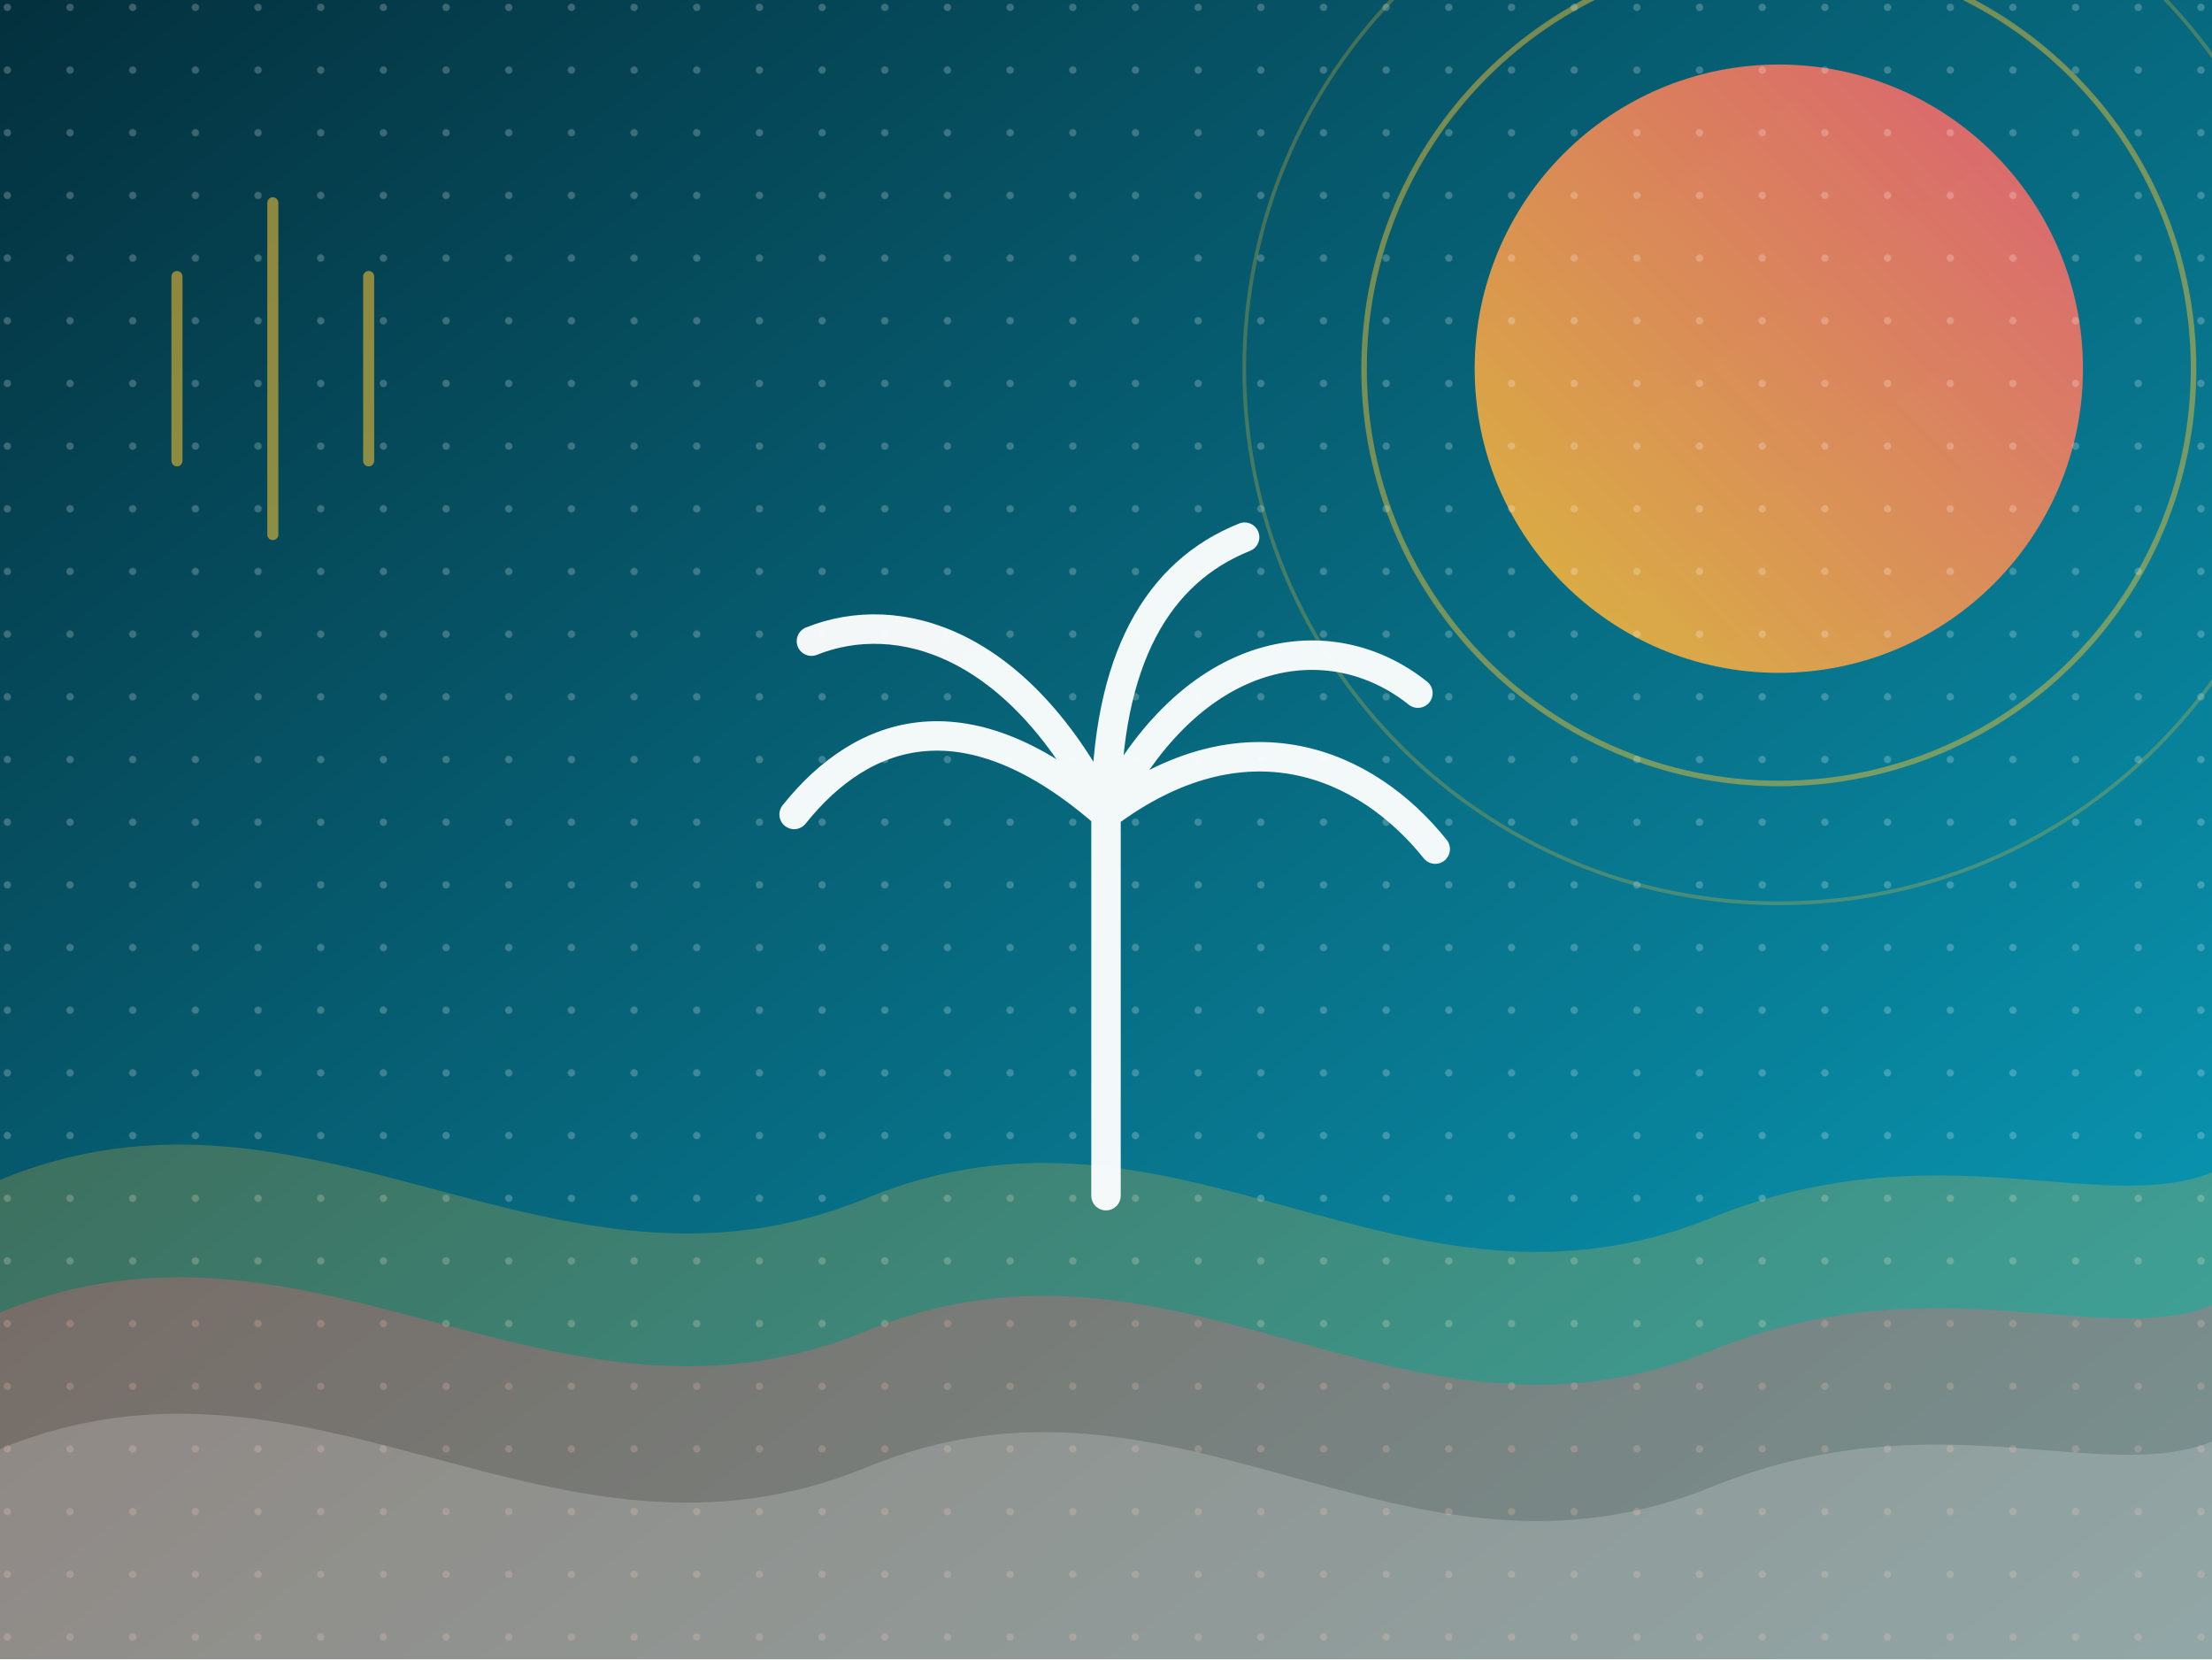
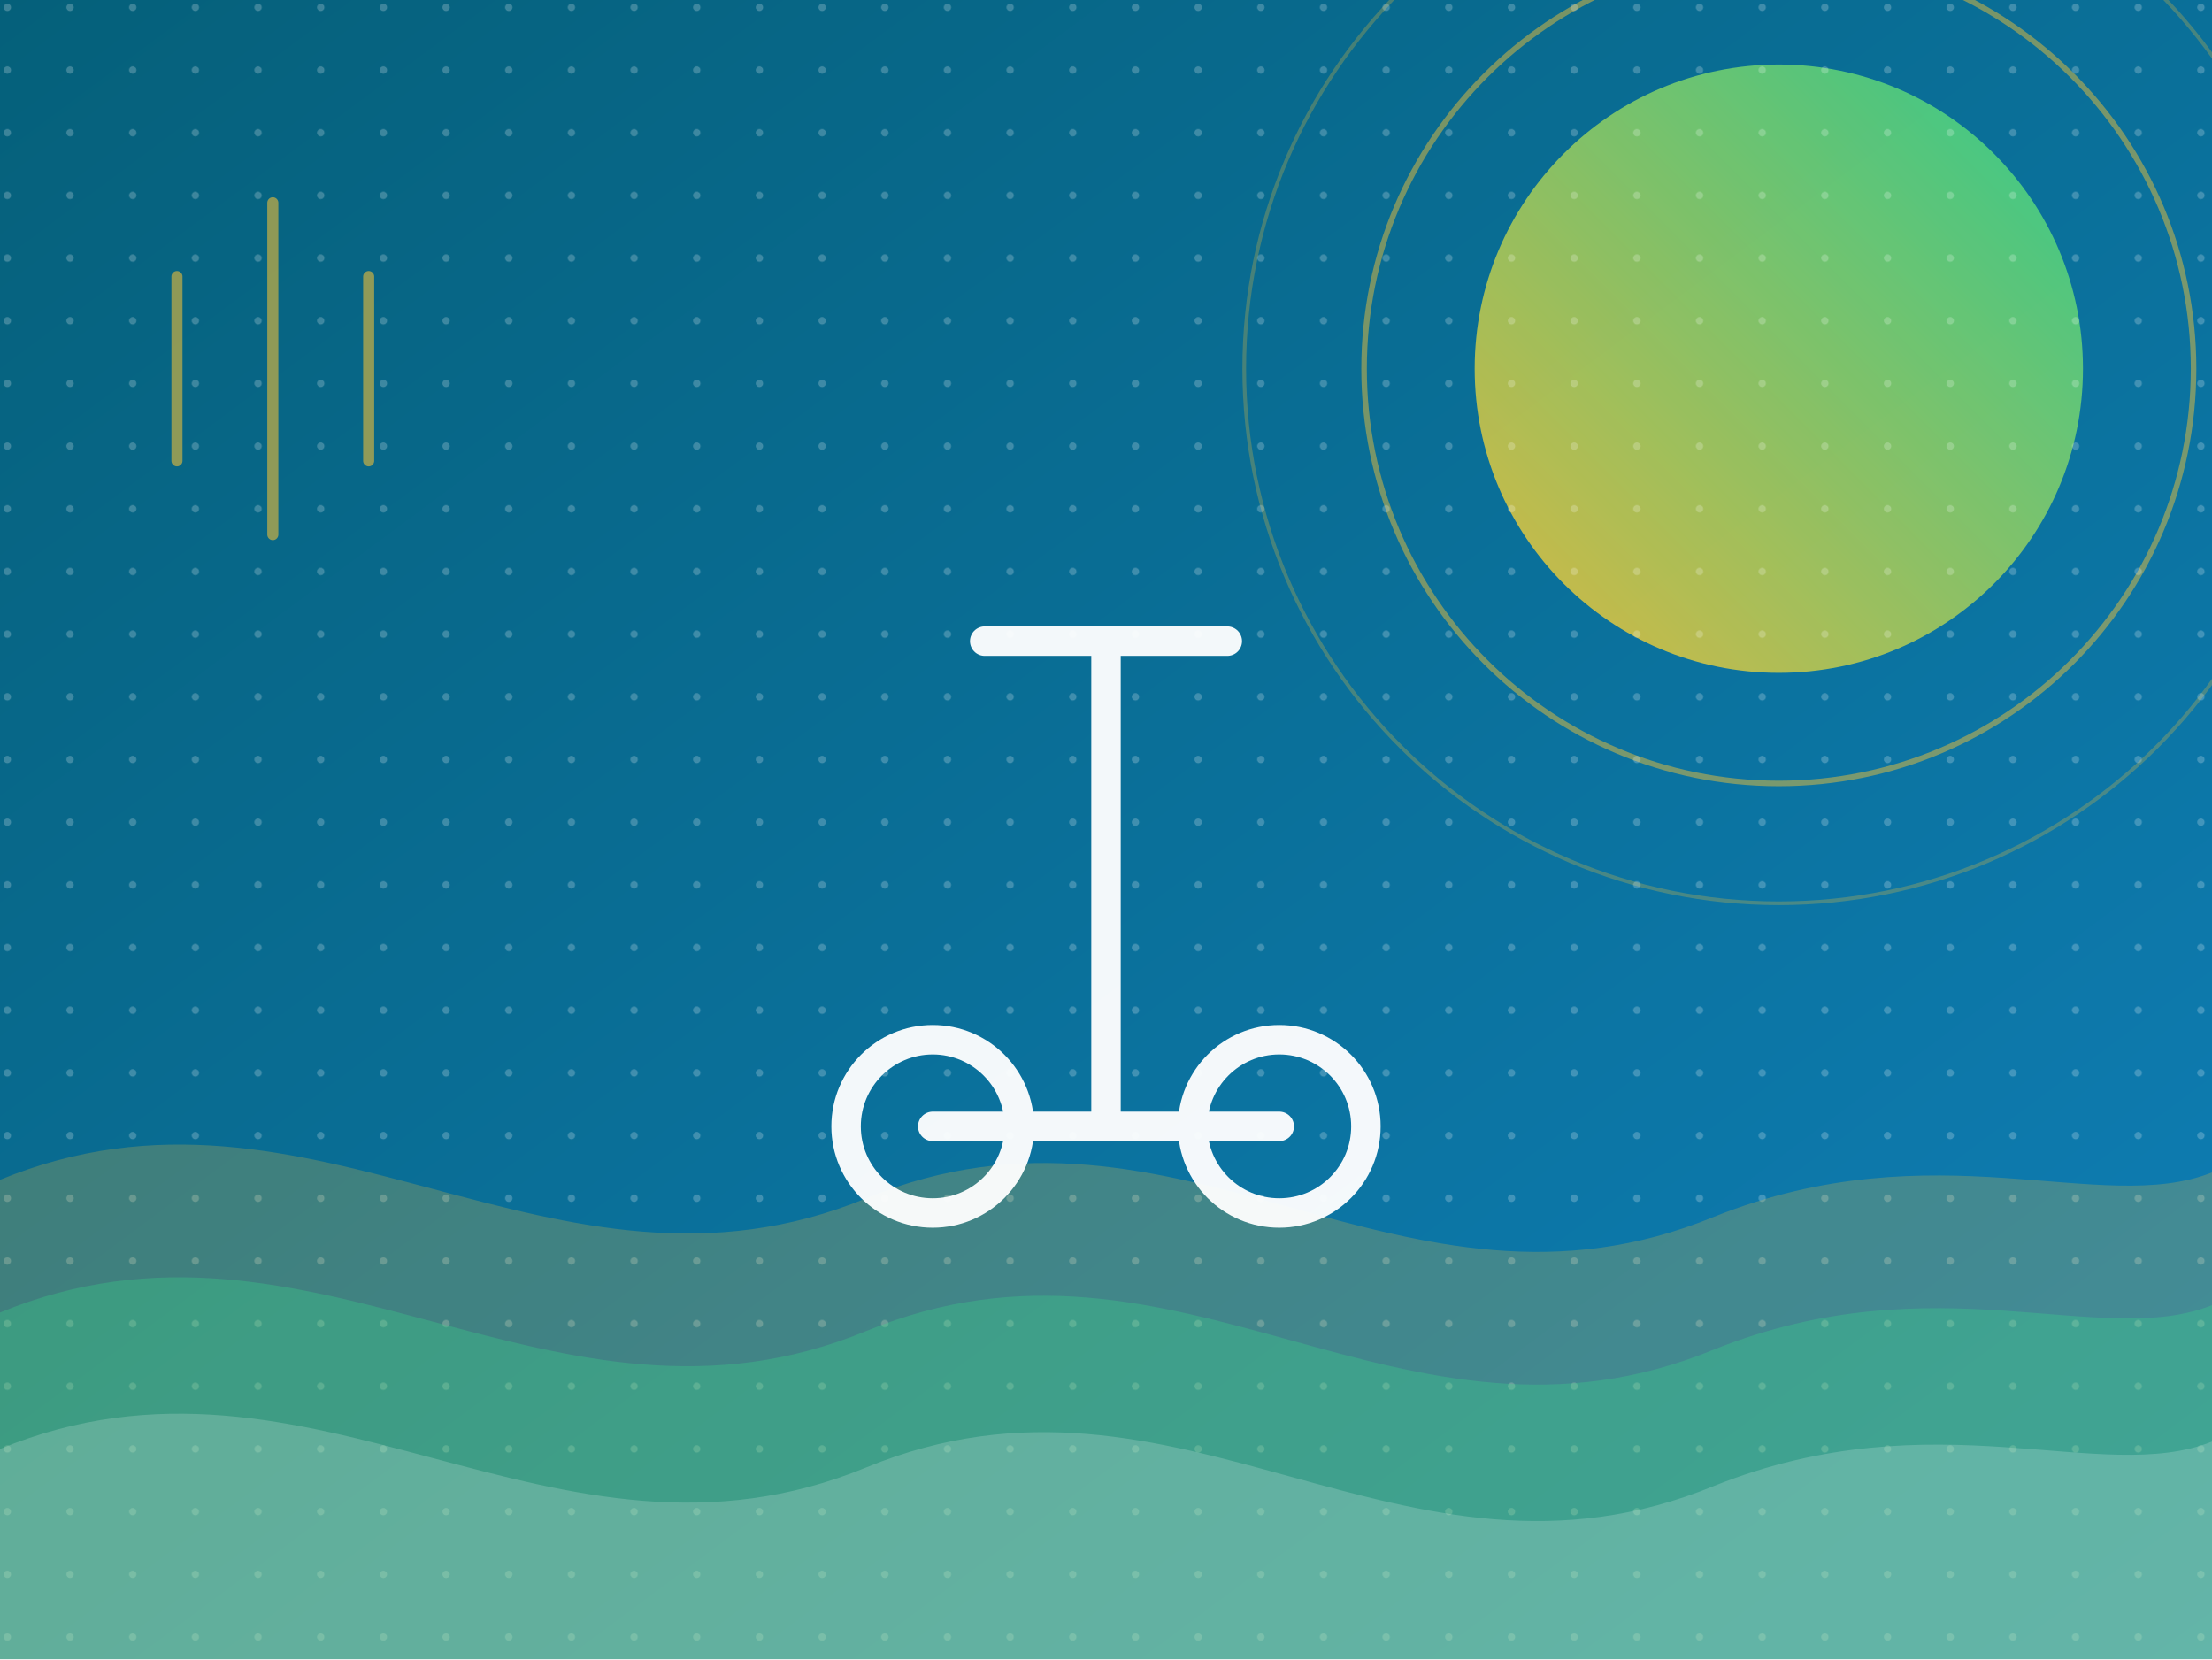
- <svg xmlns="http://www.w3.org/2000/svg" viewBox="0 0 1200 900" width="1200" height="900" role="img" aria-label="hero southbeach">
+ <svg xmlns="http://www.w3.org/2000/svg" viewBox="0 0 1200 900" width="1200" height="900" role="img" aria-label="tour segway star">
  <defs>
    <linearGradient id="g1" x1="0" y1="0" x2="1" y2="1">
-       <stop offset="0" stop-color="#04303d" />
-       <stop offset="1" stop-color="#0aa2c0" />
+       <stop offset="0" stop-color="#05607a" />
+       <stop offset="1" stop-color="#0f7fb8" />
    </linearGradient>
    <linearGradient id="g2" x1="0" y1="1" x2="1" y2="0">
      <stop offset="0" stop-color="#ffc531" />
-       <stop offset="1" stop-color="#ff5d73" />
+       <stop offset="1" stop-color="#39d98a" />
    </linearGradient>
    <pattern id="dots" width="34" height="34" patternUnits="userSpaceOnUse">
      <circle cx="4" cy="4" r="2" fill="#ffffff" opacity=".22" />
    </pattern>
  </defs>
  <rect width="1200" height="900" fill="url(#g1)" />
  <circle cx="965" cy="200" r="165" fill="url(#g2)" opacity=".85" />
  <circle cx="965" cy="200" r="225" fill="none" stroke="#ffc531" stroke-width="3" opacity=".45" />
  <circle cx="965" cy="200" r="290" fill="none" stroke="#ffc531" stroke-width="2" opacity=".25" />
  <rect width="1200" height="900" fill="url(#dots)" />
  <path d="M0 640 C170 570 300 720 470 650 C640 580 760 730 930 660 C1050 612 1140 660 1200 636 L1200 900 L0 900 Z" fill="#ffc531" opacity=".22" />
-   <path d="M0 712 C170 642 300 792 470 722 C640 652 760 802 930 732 C1050 684 1140 732 1200 708 L1200 900 L0 900 Z" fill="#ff5d73" opacity=".3" />
+   <path d="M0 712 C170 642 300 792 470 722 C640 652 760 802 930 732 C1050 684 1140 732 1200 708 L1200 900 L0 900 Z" fill="#39d98a" opacity=".3" />
  <path d="M0 786 C170 716 300 866 470 796 C640 726 760 876 930 806 C1050 758 1140 806 1200 782 L1200 900 L0 900 Z" fill="#ffffff" opacity=".18" />
  <g transform="translate(365 235) scale(4.7)" fill="none" stroke="#ffffff" stroke-width="3.4" stroke-linecap="round" stroke-linejoin="round" opacity=".95">
-     <path d="M50 88 L50 44 M50 44 C34 30 22 34 14 44 M50 44 C40 24 26 20 16 24 M50 44 C60 24 76 22 86 30 M50 44 C66 32 80 38 88 48 M50 44 C50 26 56 16 66 12" />
+     <path d="M30 80 m-10 0 a10 10 0 1 0 20 0 a10 10 0 1 0 -20 0 M70 80 m-10 0 a10 10 0 1 0 20 0 a10 10 0 1 0 -20 0 M30 80 L70 80 M50 80 L50 30 M36 24 L64 24 M50 30 L50 24" />
  </g>
  <g stroke="#ffc531" stroke-width="6" stroke-linecap="round" opacity=".55">
    <path d="M96 150 L96 250" />
    <path d="M148 110 L148 290" />
    <path d="M200 150 L200 250" />
  </g>
</svg>
